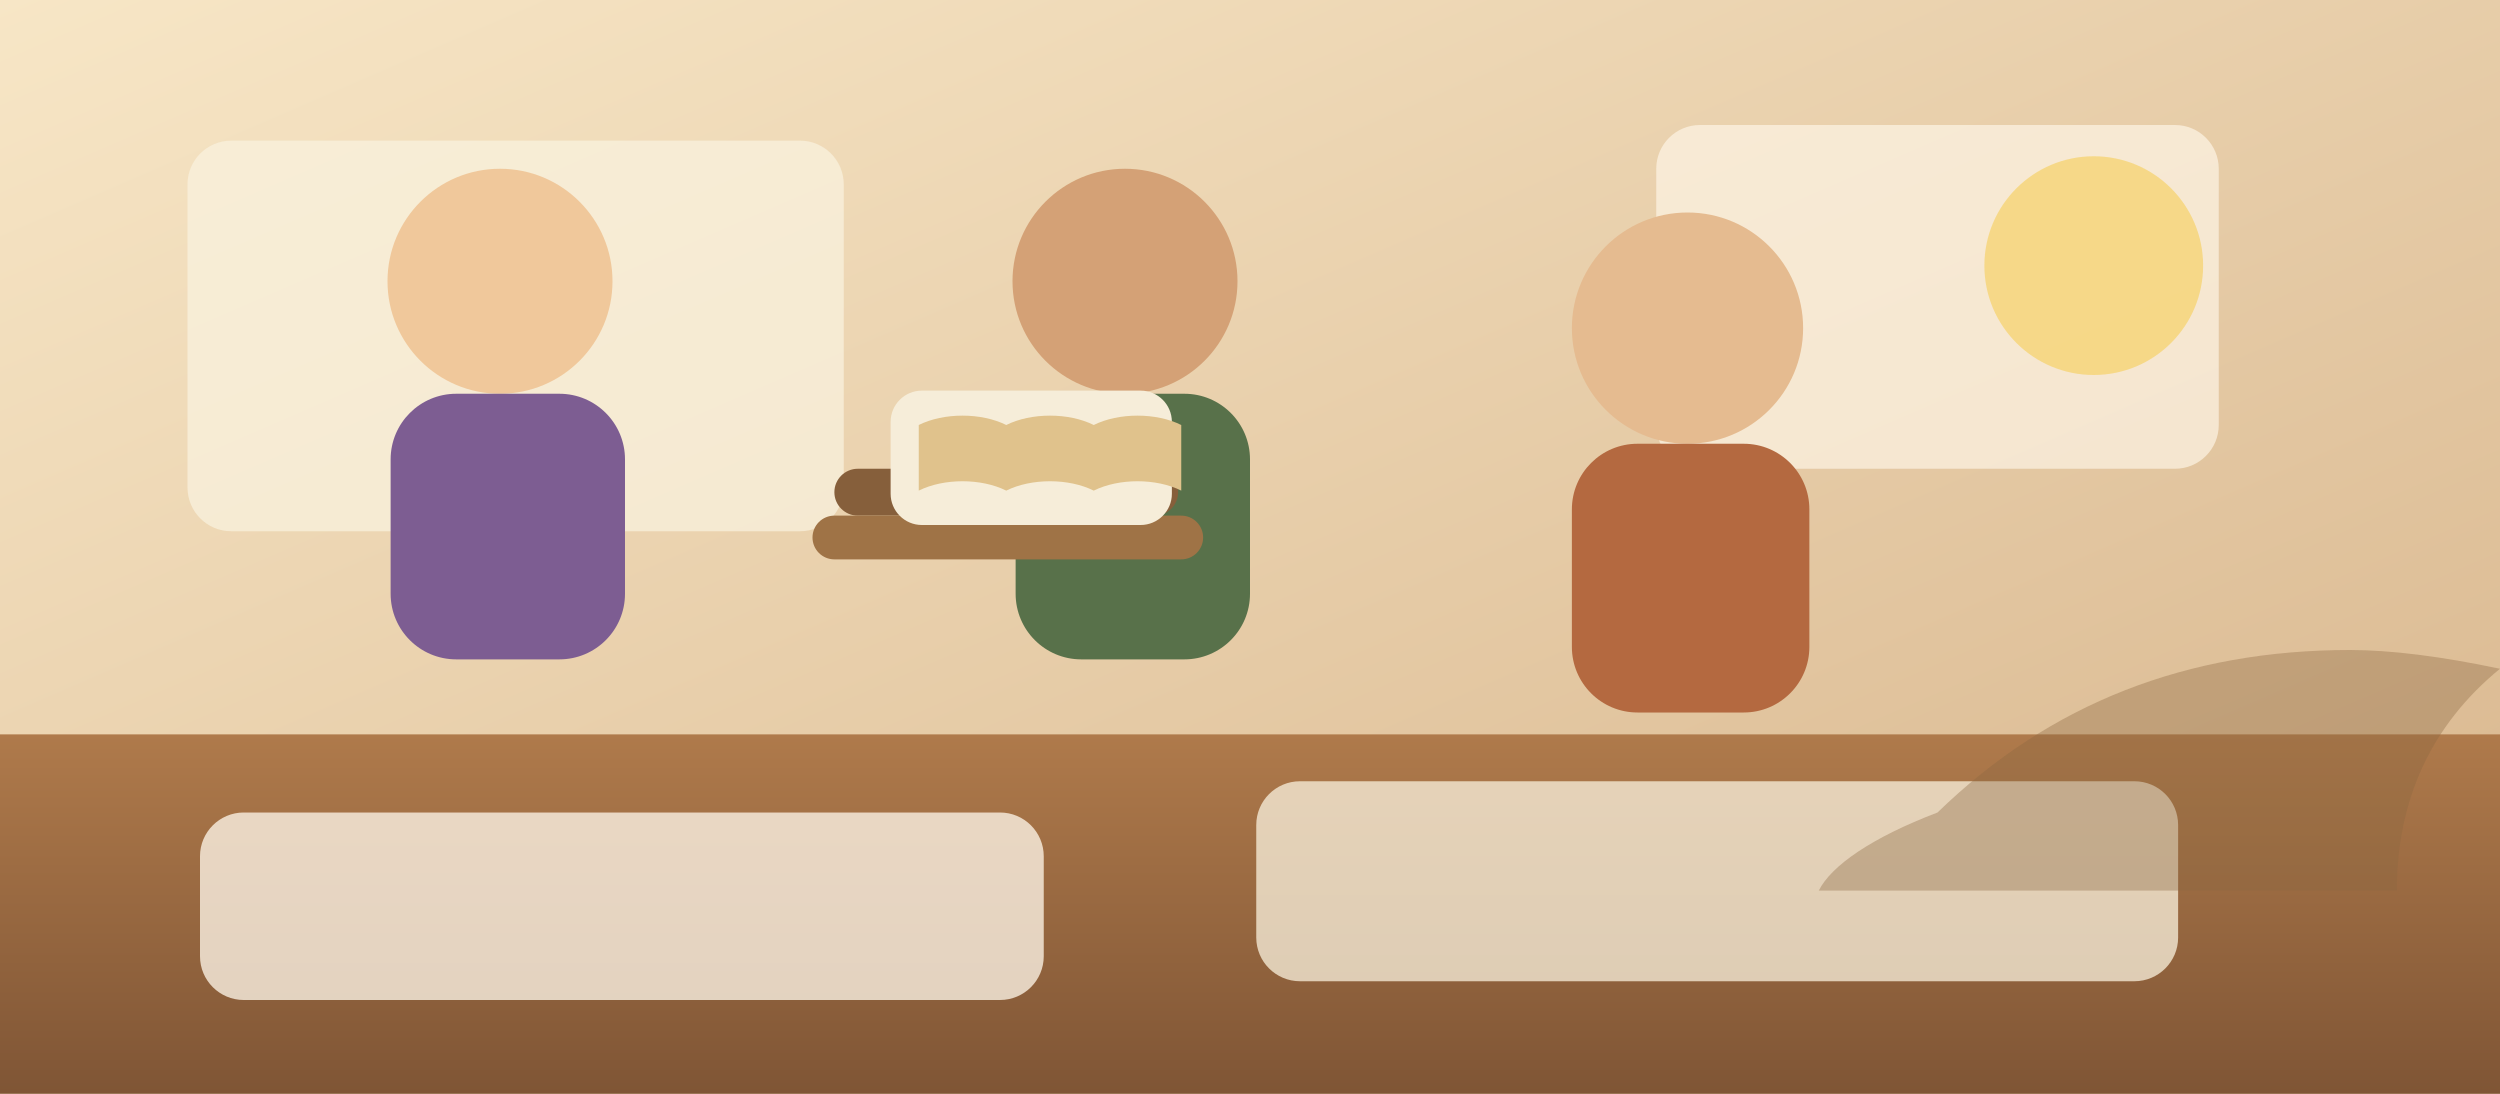
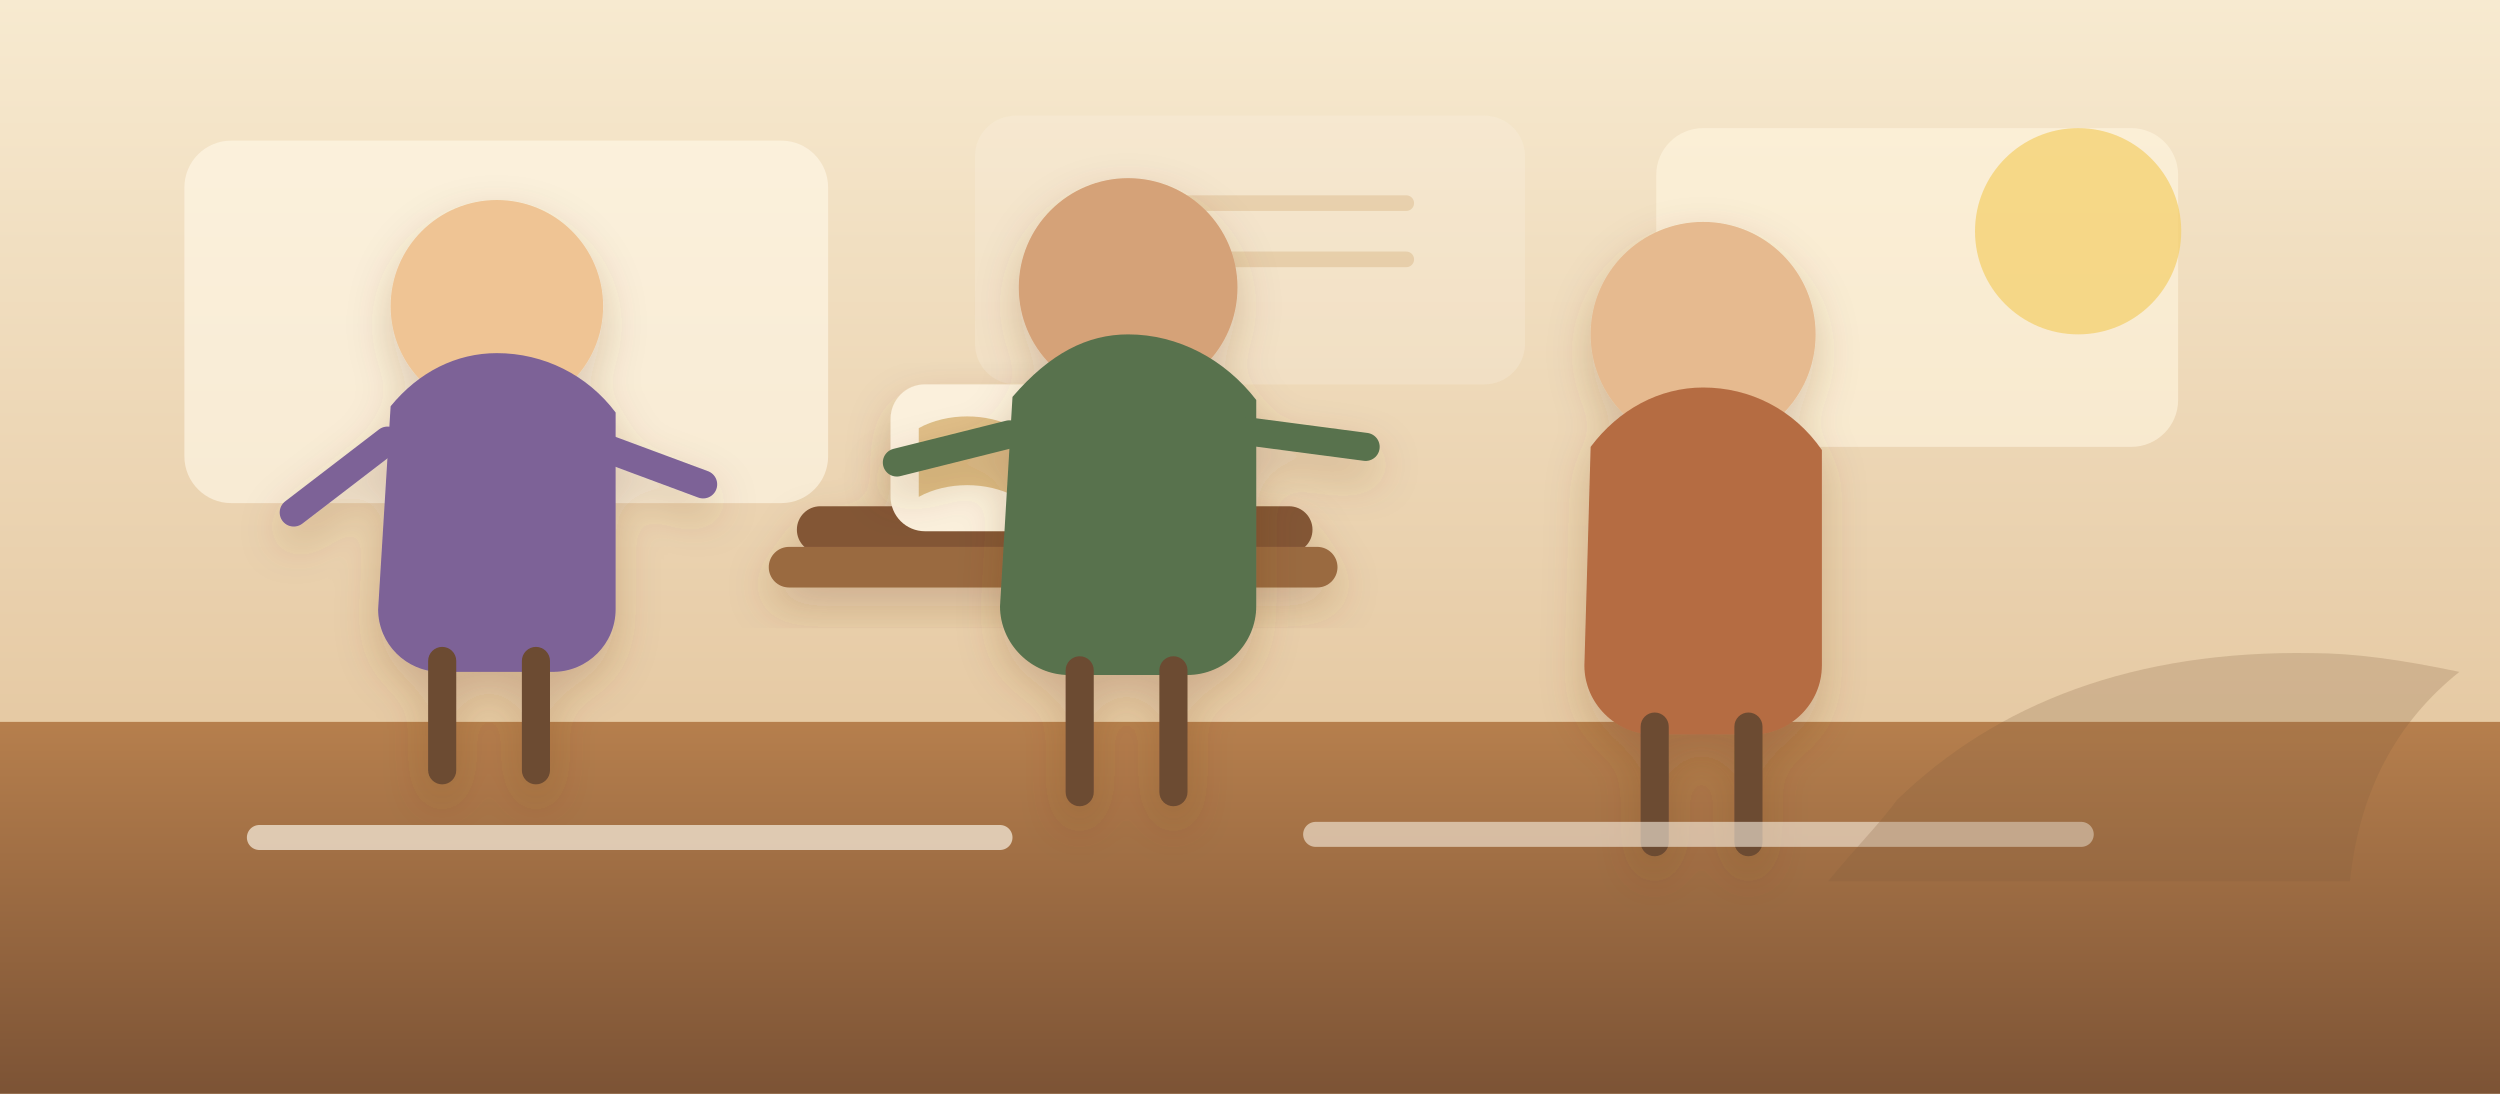
<svg xmlns="http://www.w3.org/2000/svg" viewBox="0 0 1600 700" role="img" aria-labelledby="title desc">
  <defs>
-     <linearGradient id="bg" x1="0" x2="1" y1="0" y2="1">
-       <stop offset="0%" stop-color="#f7e6c6" />
-       <stop offset="100%" stop-color="#d7b48b" />
+     <linearGradient id="wall" x1="0" x2="0" y1="0" y2="1">
+       <stop offset="0%" stop-color="#f7ead0" />
+       <stop offset="100%" stop-color="#ddb98d" />
    </linearGradient>
    <linearGradient id="floor" x1="0" x2="0" y1="0" y2="1">
-       <stop offset="0%" stop-color="#af7a4b" />
-       <stop offset="100%" stop-color="#7f5535" />
+       <stop offset="0%" stop-color="#b67f4d" />
+       <stop offset="100%" stop-color="#7c5335" />
    </linearGradient>
+     <filter id="shadow" x="-20%" y="-20%" width="140%" height="140%">
+       <feDropShadow dx="0" dy="12" stdDeviation="14" flood-color="#6e4523" flood-opacity="0.22" />
+     </filter>
  </defs>
-   <rect width="1600" height="700" fill="url(#bg)" />
-   <rect y="470" width="1600" height="230" fill="url(#floor)" />
-   <rect x="120" y="90" width="420" height="250" rx="28" fill="#f9f2df" opacity="0.72" />
-   <rect x="1060" y="80" width="360" height="220" rx="28" fill="#fff7ea" opacity="0.65" />
-   <circle cx="320" cy="180" r="72" fill="#f0c89b" />
-   <rect x="250" y="252" width="150" height="170" rx="42" fill="#7d5d92" />
-   <circle cx="720" cy="180" r="72" fill="#d4a176" />
-   <rect x="650" y="252" width="150" height="170" rx="42" fill="#58714a" />
-   <circle cx="1080" cy="210" r="74" fill="#e5bb90" />
-   <rect x="1006" y="284" width="152" height="172" rx="42" fill="#b46940" />
-   <rect x="534" y="300" width="220" height="30" rx="15" fill="#865f3b" />
-   <rect x="520" y="330" width="250" height="28" rx="14" fill="#9f7346" />
-   <g transform="translate(570 250)">
-     <rect x="0" y="0" width="180" height="86" rx="20" fill="#f6edd9" />
-     <path d="M18 22c16-8 40-8 56 0 16-8 40-8 56 0 16-8 40-8 56 0v42c-16-8-40-8-56 0-16-8-40-8-56 0-16-8-40-8-56 0z" fill="#e0c28c" />
+   <rect width="1600" height="700" fill="url(#wall)" />
+   <rect y="462" width="1600" height="238" fill="url(#floor)" />
+   <rect x="118" y="90" width="412" height="232" rx="30" fill="#fff7e7" opacity="0.65" />
+   <rect x="1060" y="82" width="334" height="204" rx="30" fill="#fff5df" opacity="0.62" />
+   <circle cx="1330" cy="148" r="66" fill="#f4d06e" opacity="0.75" />
+   <g opacity="0.24">
+     <rect x="624" y="74" width="352" height="172" rx="26" fill="#fbf4e5" />
+     <path d="M700 130h200" stroke="#c79a65" stroke-width="10" stroke-linecap="round" />
+     <path d="M700 166h200" stroke="#c79a65" stroke-width="10" stroke-linecap="round" />
  </g>
-   <rect x="128" y="520" width="540" height="120" rx="28" fill="#fff7ea" opacity="0.76" />
-   <rect x="804" y="500" width="590" height="128" rx="28" fill="#f9f1dd" opacity="0.75" />
-   <circle cx="1340" cy="170" r="70" fill="#f6d36f" opacity="0.75" />
-   <path d="M1240 520c72-70 160-104 264-104 26 0 58 4 96 12-44 36-66 84-66 142H1164c8-16 34-34 76-50z" fill="#8b6640" opacity="0.36" />
+   <g filter="url(#shadow)">
+     <rect x="510" y="324" width="330" height="30" rx="15" fill="#835735" />
+     <rect x="492" y="350" width="364" height="26" rx="13" fill="#9a6a41" />
+     <g transform="translate(570 246)">
+       <rect x="0" y="0" width="208" height="94" rx="22" fill="#fbf0dc" />
+       <path d="M18 28c18-10 44-10 62 0 18-10 44-10 62 0 18-10 44-10 62 0v44c-18-10-44-10-62 0-18-10-44-10-62 0-18-10-44-10-62 0z" fill="#dfbf88" />
+       <path d="M104 22v52" stroke="#b7834d" stroke-width="8" stroke-linecap="round" />
+     </g>
+   </g>
+   <g filter="url(#shadow)">
+     <circle cx="318" cy="196" r="68" fill="#efc494" />
+     <path d="M250 260c18-22 42-34 68-34 30 0 58 14 76 38v126c0 22-18 40-40 40h-72c-22 0-40-18-40-40z" fill="#7d6297" />
+     <rect x="274" y="414" width="18" height="88" rx="9" fill="#6c4b32" />
+     <rect x="334" y="414" width="18" height="88" rx="9" fill="#6c4b32" />
+     <path d="M248 282l-60 46" stroke="#7d6297" stroke-width="18" stroke-linecap="round" />
+     <path d="M380 284l70 26" stroke="#7d6297" stroke-width="18" stroke-linecap="round" />
+   </g>
+   <g filter="url(#shadow)">
+     <circle cx="722" cy="184" r="70" fill="#d5a278" />
+     <path d="M648 254c24-28 48-40 74-40 32 0 62 16 82 42v132c0 24-20 44-44 44h-76c-24 0-44-20-44-44z" fill="#58724e" />
+     <rect x="682" y="420" width="18" height="96" rx="9" fill="#6c4b32" />
+     <rect x="742" y="420" width="18" height="96" rx="9" fill="#6c4b32" />
+     <path d="M646 278l-72 18" stroke="#58724e" stroke-width="18" stroke-linecap="round" />
+     <path d="M798 276l76 10" stroke="#58724e" stroke-width="18" stroke-linecap="round" />
+   </g>
+   <g filter="url(#shadow)">
+     <circle cx="1090" cy="214" r="72" fill="#e6ba8f" />
+     <path d="M1018 286c18-24 44-38 72-38 30 0 58 14 76 40v138c0 24-20 44-44 44h-64c-24 0-44-20-44-44z" fill="#b56c43" />
+     <rect x="1050" y="456" width="18" height="92" rx="9" fill="#6c4b32" />
+     <rect x="1110" y="456" width="18" height="92" rx="9" fill="#6c4b32" />
+   </g>
+   <path d="M166 536h474" stroke="#f8efdf" stroke-width="16" stroke-linecap="round" opacity="0.7" />
+   <path d="M842 534h490" stroke="#f8efdf" stroke-width="16" stroke-linecap="round" opacity="0.6" />
+   <path d="M1214 512c64-62 152-96 266-94 26 0 56 4 94 12-40 32-64 76-70 134h-334c18-22 34-38 44-52z" fill="#7f5b3a" opacity="0.22" />
</svg>
